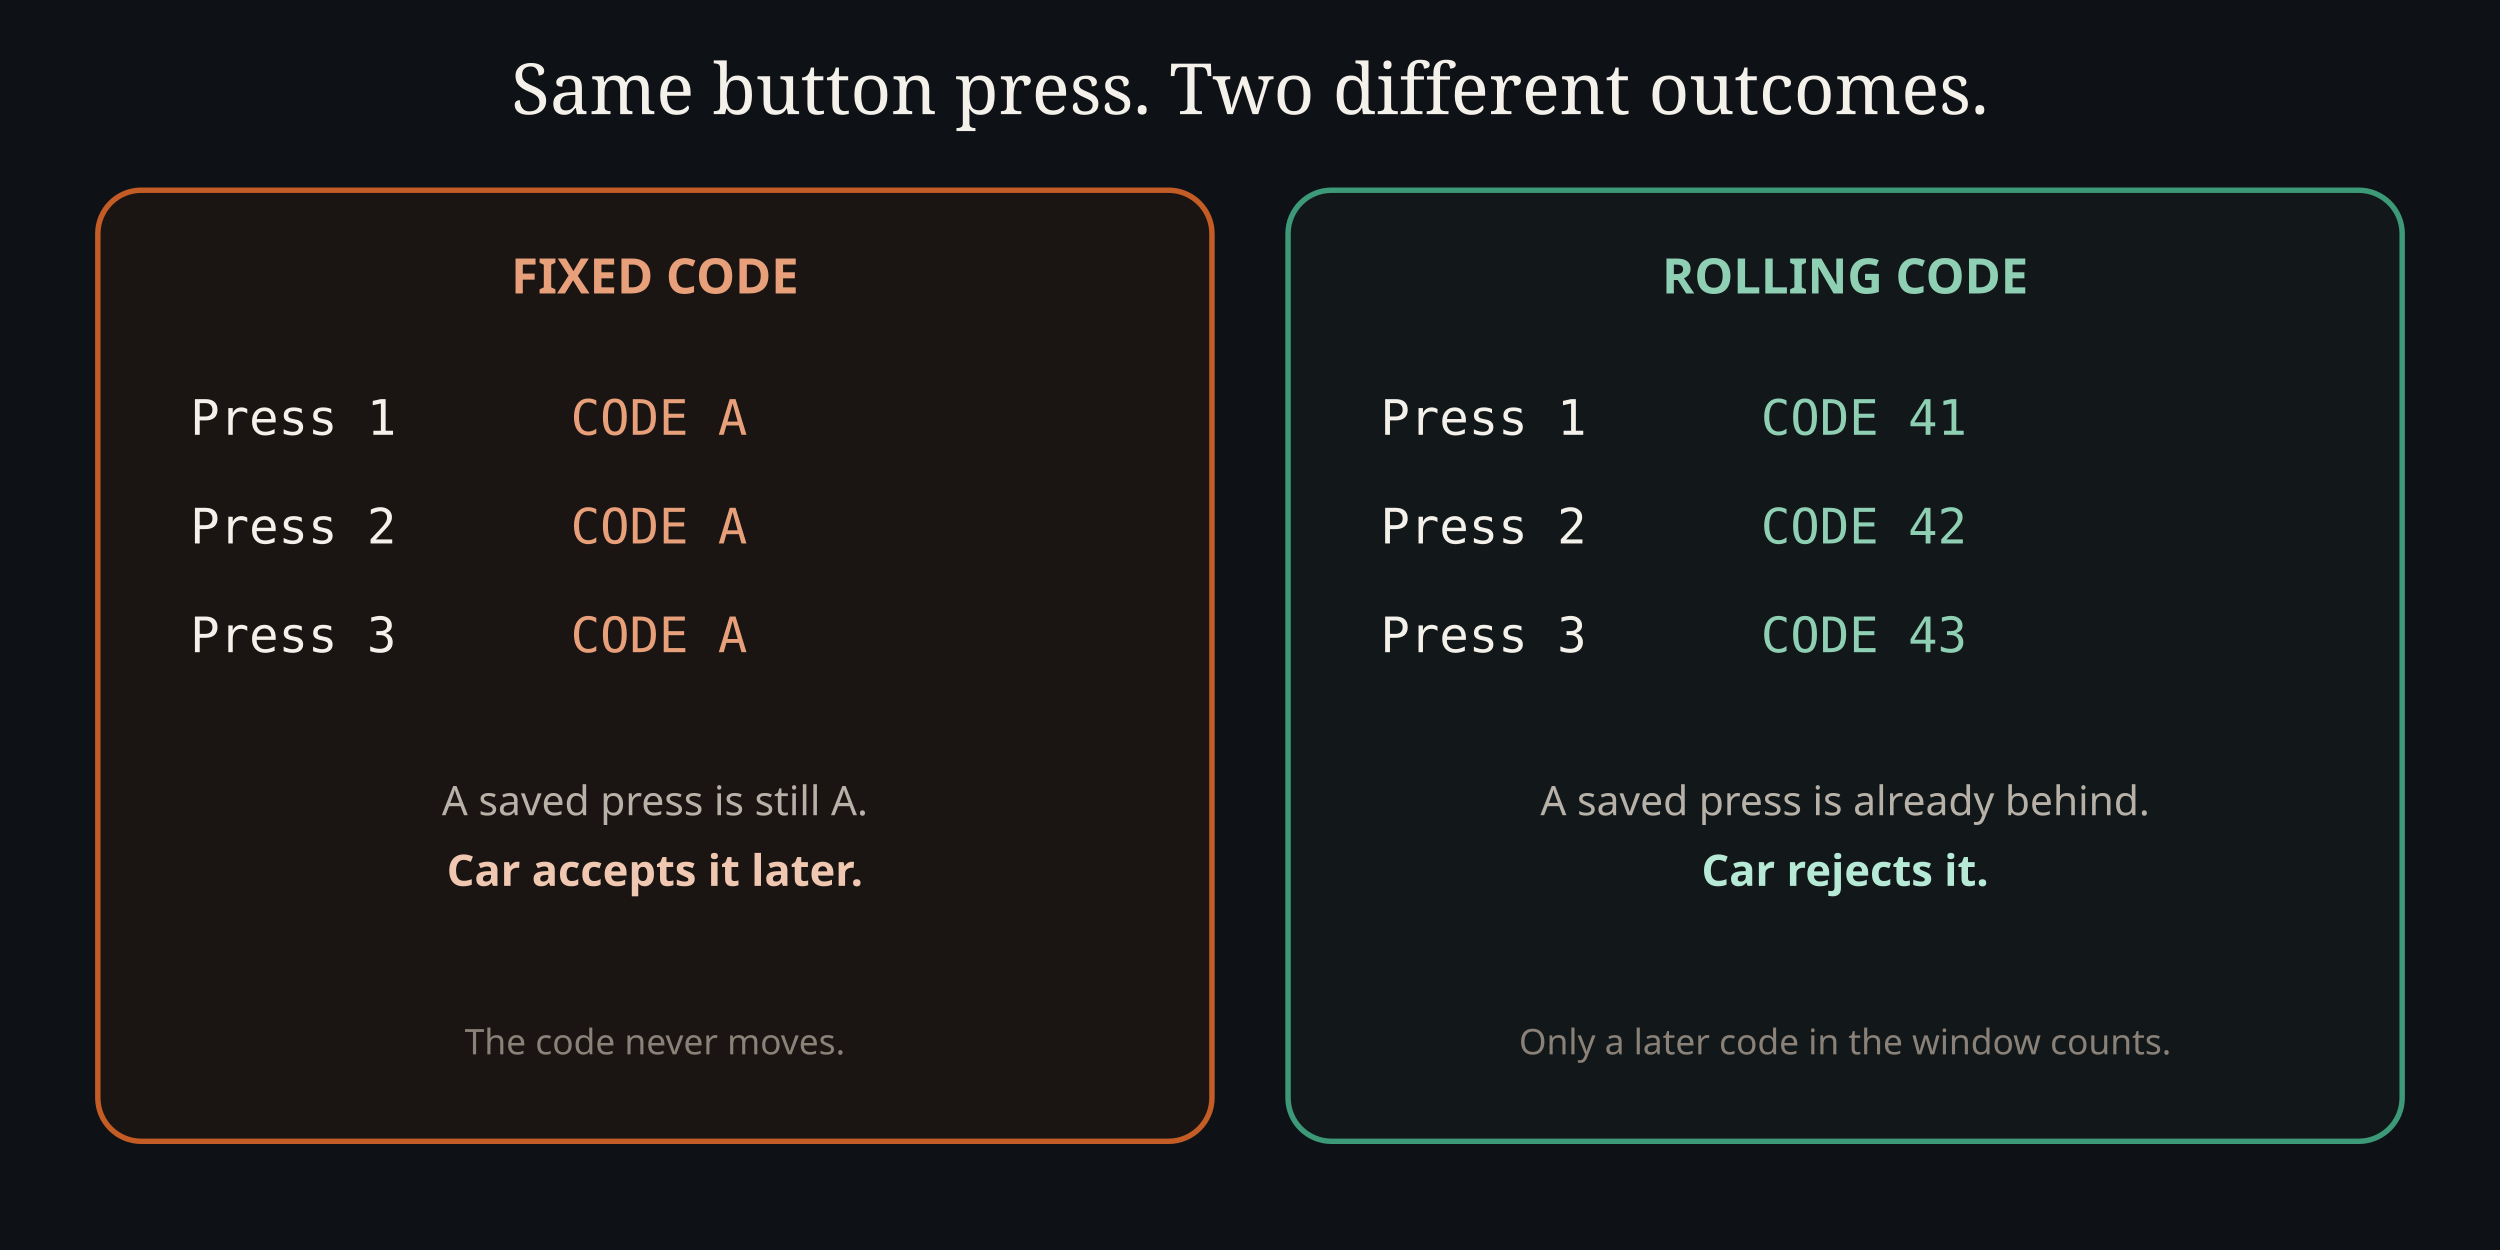
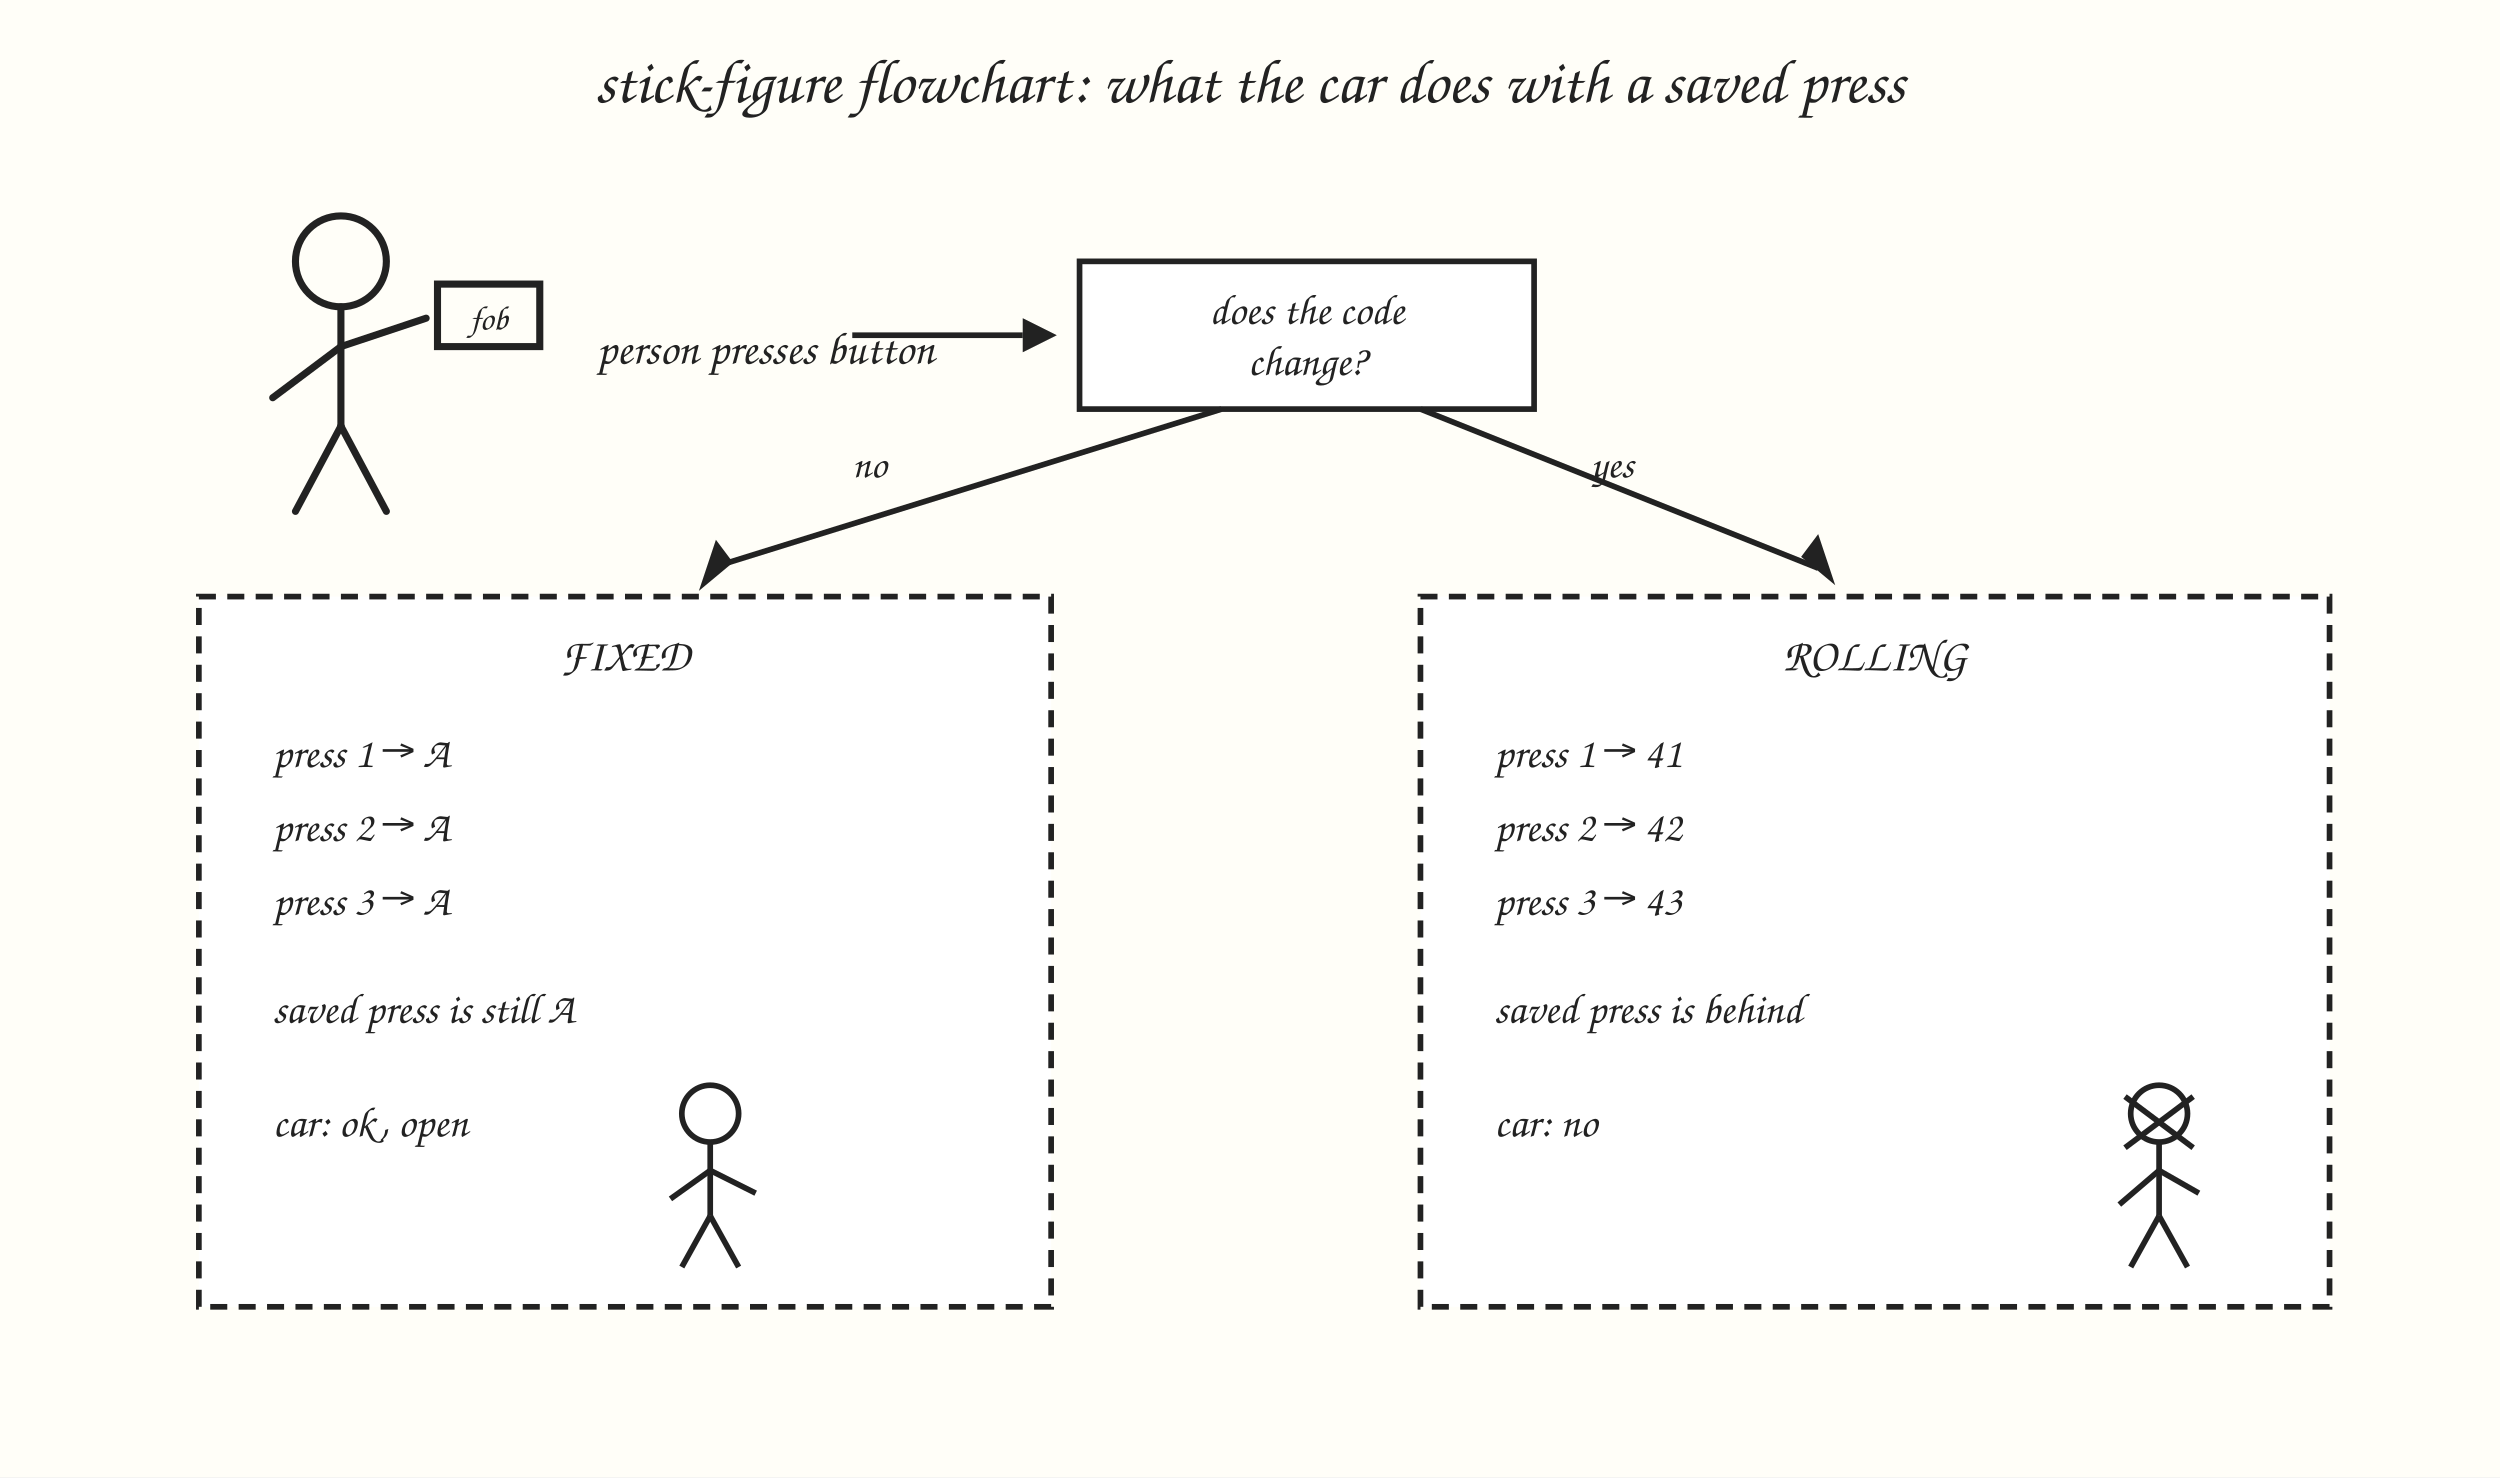
- <svg xmlns="http://www.w3.org/2000/svg" viewBox="0 0 920 460" role="img" aria-labelledby="title desc">
-   <rect width="920" height="460" fill="#0e1116" />
-   <text x="460" y="42" text-anchor="middle" fill="#f4f1ea" font-family="Georgia, serif" font-size="26">Same button press. Two different outcomes.</text>
-   <rect x="36" y="70" width="410" height="350" rx="16" fill="#1a1412" stroke="#c45c26" stroke-width="2" />
-   <rect x="474" y="70" width="410" height="350" rx="16" fill="#12181a" stroke="#3d9a78" stroke-width="2" />
-   <text x="241" y="108" text-anchor="middle" fill="#e8a07a" font-family="ui-sans-serif, sans-serif" font-size="18" font-weight="700">FIXED CODE</text>
-   <text x="679" y="108" text-anchor="middle" fill="#8fd0b4" font-family="ui-sans-serif, sans-serif" font-size="18" font-weight="700">ROLLING CODE</text>
-   <g font-family="ui-monospace, monospace" font-size="18" fill="#f4f1ea">
-     <text x="70" y="160">Press 1</text>
-     <text x="210" y="160" fill="#e8a07a">CODE  A</text>
-     <text x="70" y="200">Press 2</text>
-     <text x="210" y="200" fill="#e8a07a">CODE  A</text>
-     <text x="70" y="240">Press 3</text>
-     <text x="210" y="240" fill="#e8a07a">CODE  A</text>
-     <text x="508" y="160">Press 1</text>
-     <text x="648" y="160" fill="#8fd0b4">CODE  41</text>
-     <text x="508" y="200">Press 2</text>
-     <text x="648" y="200" fill="#8fd0b4">CODE  42</text>
-     <text x="508" y="240">Press 3</text>
-     <text x="648" y="240" fill="#8fd0b4">CODE  43</text>
+ <svg xmlns="http://www.w3.org/2000/svg" viewBox="0 0 880 520" role="img" aria-labelledby="title desc">
+   <rect width="880" height="520" fill="#fffef8" />
+   <text x="440" y="36" text-anchor="middle" font-family="Comic Sans MS, Comic Sans, cursive" font-size="22" fill="#222">stick-figure flowchart: what the car does with a saved press</text>
+   <g stroke="#222" stroke-width="2.5" fill="none" stroke-linecap="round">
+     <circle cx="120" cy="92" r="16" />
+     <line x1="120" y1="108" x2="120" y2="150" />
+     <line x1="120" y1="122" x2="96" y2="140" />
+     <line x1="120" y1="122" x2="150" y2="112" />
+     <line x1="120" y1="150" x2="104" y2="180" />
+     <line x1="120" y1="150" x2="136" y2="180" />
+     <rect x="154" y="100" width="36" height="22" />
  </g>
-   <text x="241" y="300" text-anchor="middle" fill="#b7b1a8" font-family="ui-sans-serif, sans-serif" font-size="15">A saved press is still A.</text>
-   <text x="241" y="326" text-anchor="middle" fill="#f0c7b0" font-family="ui-sans-serif, sans-serif" font-size="16" font-weight="700">Car accepts it later.</text>
-   <text x="679" y="300" text-anchor="middle" fill="#b7b1a8" font-family="ui-sans-serif, sans-serif" font-size="15">A saved press is already behind.</text>
-   <text x="679" y="326" text-anchor="middle" fill="#b7ead6" font-family="ui-sans-serif, sans-serif" font-size="16" font-weight="700">Car rejects it.</text>
-   <text x="241" y="388" text-anchor="middle" fill="#8a8178" font-family="ui-sans-serif, sans-serif" font-size="13">The code never moves.</text>
-   <text x="679" y="388" text-anchor="middle" fill="#8a8178" font-family="ui-sans-serif, sans-serif" font-size="13">Only a later code in the window counts.</text>
+   <text x="172" y="116" text-anchor="middle" font-family="Comic Sans MS, Comic Sans, cursive" font-size="12" fill="#222">fob</text>
+   <text x="210" y="128" font-family="Comic Sans MS, Comic Sans, cursive" font-size="16" fill="#222">person presses button</text>
+   <line x1="300" y1="118" x2="360" y2="118" stroke="#222" stroke-width="2" />
+   <polygon points="360,112 372,118 360,124" fill="#222" />
+   <rect x="380" y="92" width="160" height="52" fill="#fff" stroke="#222" stroke-width="2" />
+   <text x="460" y="114" text-anchor="middle" font-family="Comic Sans MS, Comic Sans, cursive" font-size="15" fill="#222">does the code</text>
+   <text x="460" y="132" text-anchor="middle" font-family="Comic Sans MS, Comic Sans, cursive" font-size="15" fill="#222">change?</text>
+   <line x1="430" y1="144" x2="250" y2="200" stroke="#222" stroke-width="2" />
+   <polygon points="246,208 258,198 252,190" fill="#222" />
+   <text x="300" y="168" font-family="Comic Sans MS, Comic Sans, cursive" font-size="14" fill="#222">no</text>
+   <line x1="500" y1="144" x2="640" y2="200" stroke="#222" stroke-width="2" />
+   <polygon points="646,206 634,196 640,188" fill="#222" />
+   <text x="560" y="168" font-family="Comic Sans MS, Comic Sans, cursive" font-size="14" fill="#222">yes</text>
+   <rect x="70" y="210" width="300" height="250" fill="#fff" stroke="#222" stroke-width="2" stroke-dasharray="6 4" />
+   <rect x="500" y="210" width="320" height="250" fill="#fff" stroke="#222" stroke-width="2" stroke-dasharray="6 4" />
+   <text x="220" y="236" text-anchor="middle" font-family="Comic Sans MS, Comic Sans, cursive" font-size="16" fill="#222">FIXED</text>
+   <text x="660" y="236" text-anchor="middle" font-family="Comic Sans MS, Comic Sans, cursive" font-size="16" fill="#222">ROLLING</text>
+   <g font-family="Comic Sans MS, Comic Sans, cursive" font-size="15" fill="#222">
+     <text x="96" y="270">press 1 → A</text>
+     <text x="96" y="296">press 2 → A</text>
+     <text x="96" y="322">press 3 → A</text>
+     <text x="96" y="360">saved press is still A</text>
+     <text x="96" y="400">car: ok, open</text>
+     <text x="526" y="270">press 1 → 41</text>
+     <text x="526" y="296">press 2 → 42</text>
+     <text x="526" y="322">press 3 → 43</text>
+     <text x="526" y="360">saved press is behind</text>
+     <text x="526" y="400">car: no</text>
+   </g>
+   <g stroke="#222" stroke-width="2" fill="none">
+     <circle cx="250" cy="392" r="10" />
+     <line x1="250" y1="402" x2="250" y2="428" />
+     <line x1="250" y1="412" x2="236" y2="422" />
+     <line x1="250" y1="412" x2="266" y2="420" />
+     <line x1="250" y1="428" x2="240" y2="446" />
+     <line x1="250" y1="428" x2="260" y2="446" />
+     <circle cx="760" cy="392" r="10" />
+     <line x1="760" y1="402" x2="760" y2="428" />
+     <line x1="760" y1="412" x2="746" y2="424" />
+     <line x1="760" y1="412" x2="774" y2="420" />
+     <line x1="760" y1="428" x2="750" y2="446" />
+     <line x1="760" y1="428" x2="770" y2="446" />
+     <line x1="748" y1="386" x2="772" y2="404" />
+     <line x1="772" y1="386" x2="748" y2="404" />
+   </g>
</svg>
